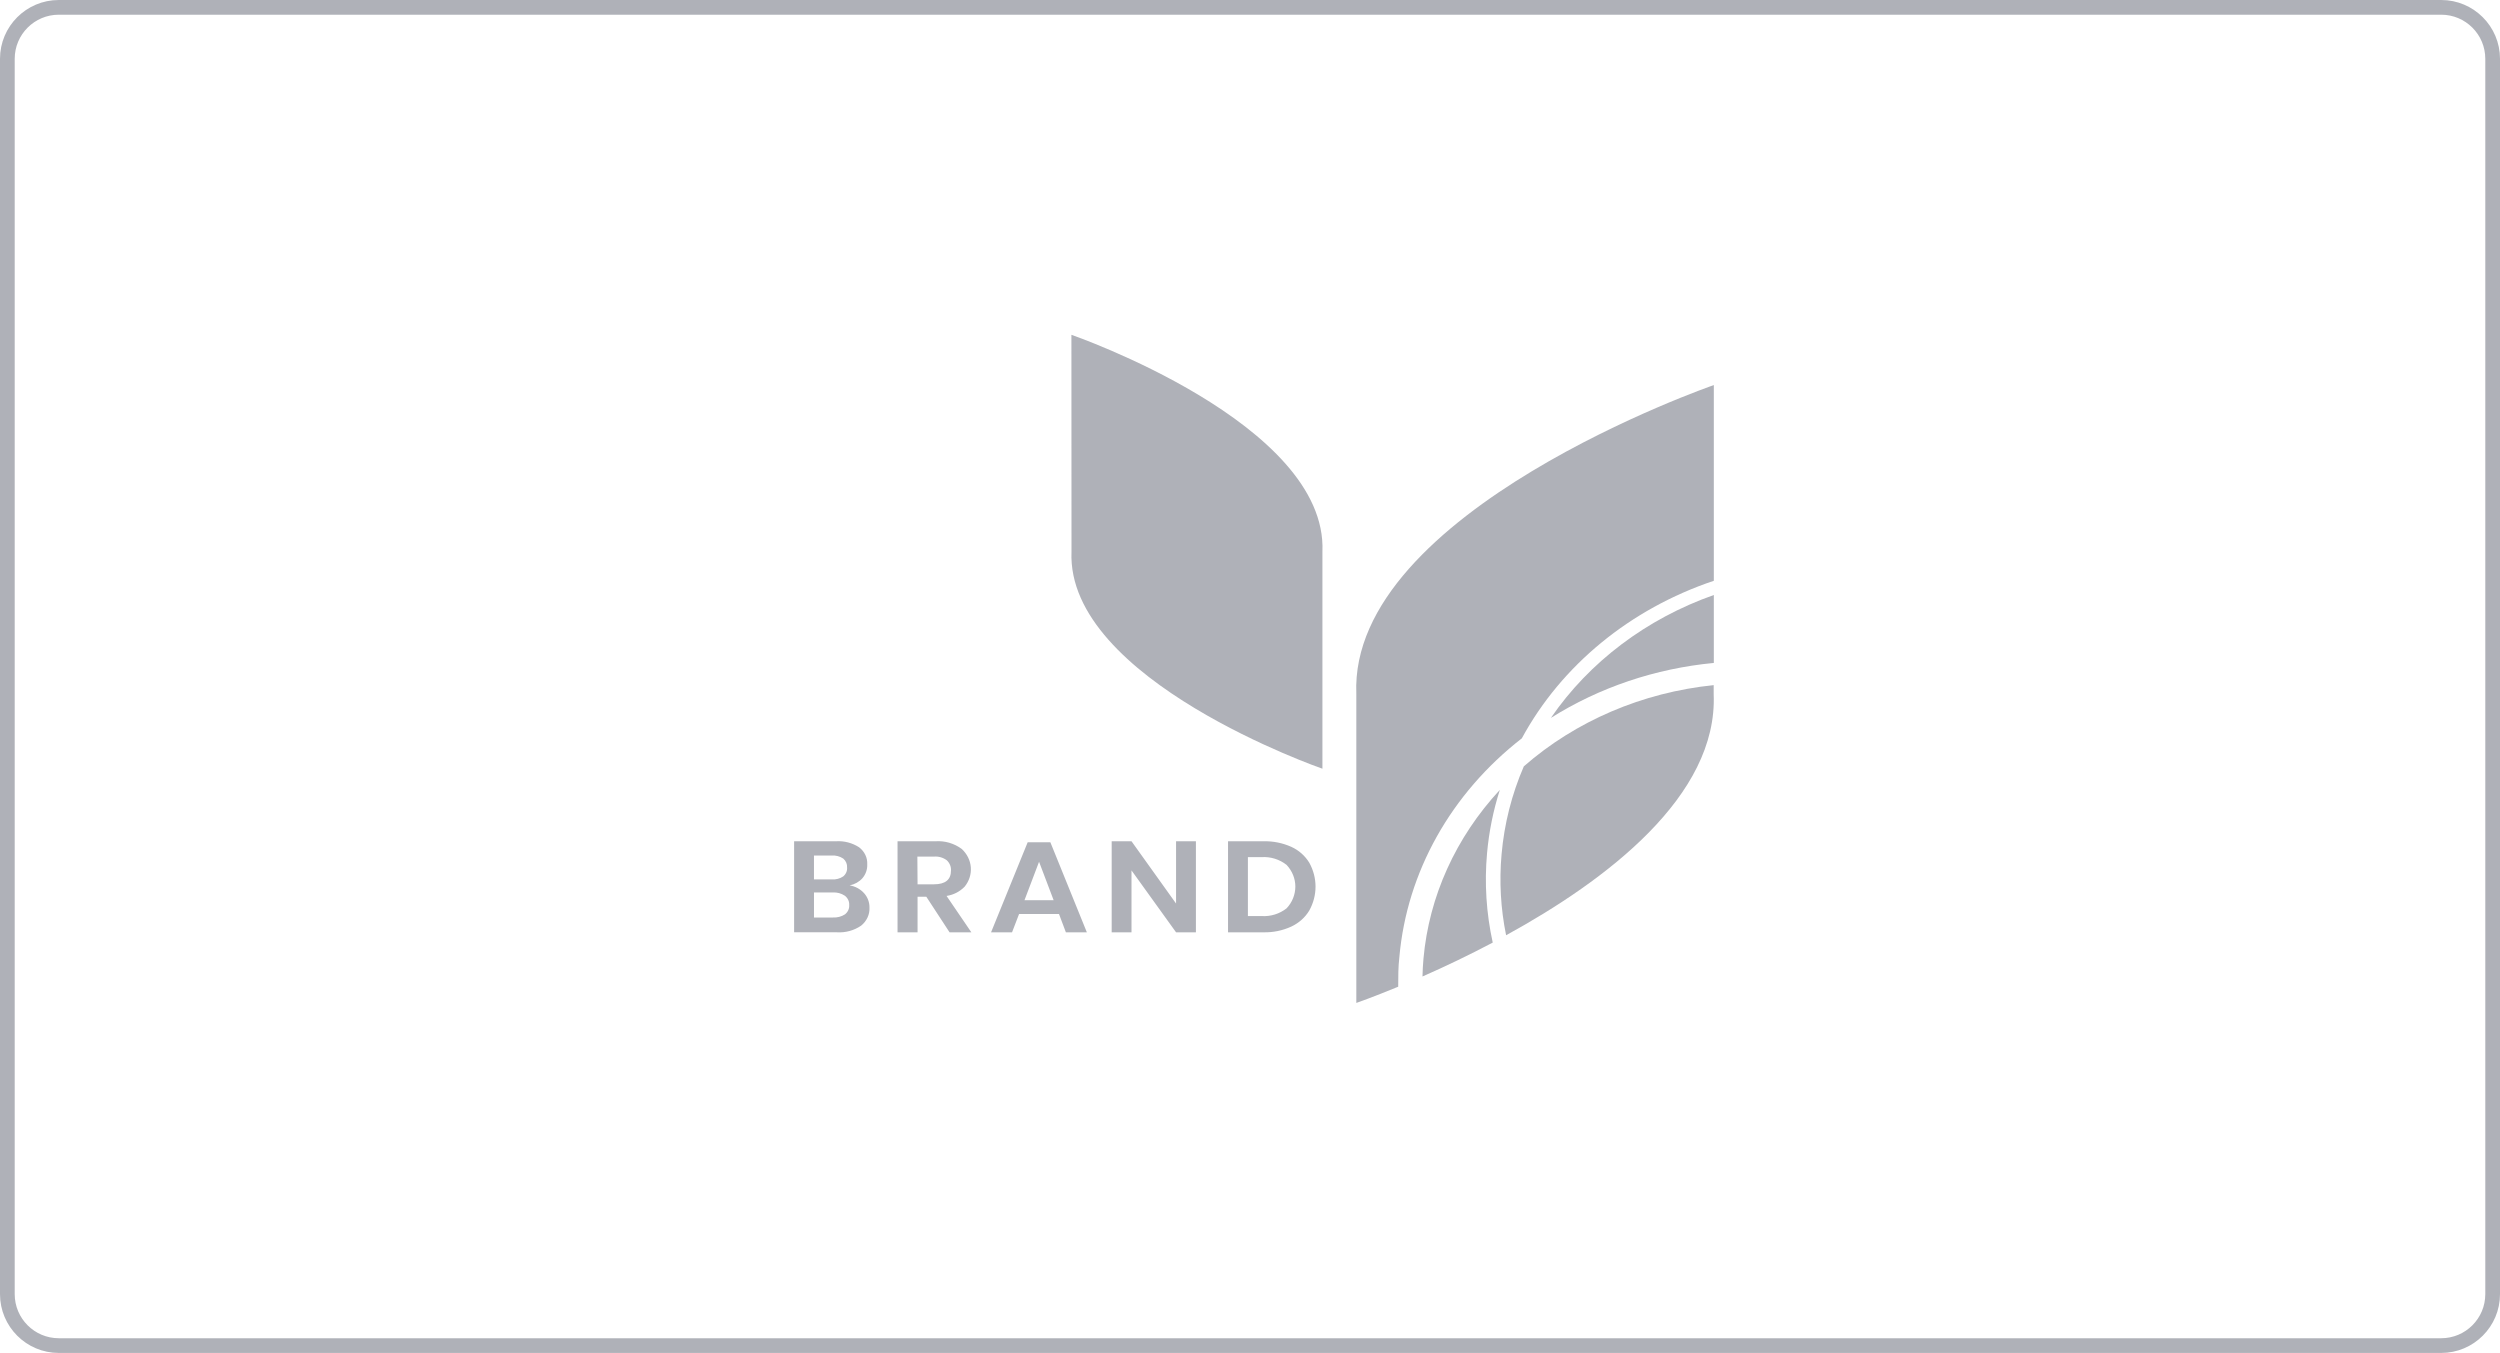
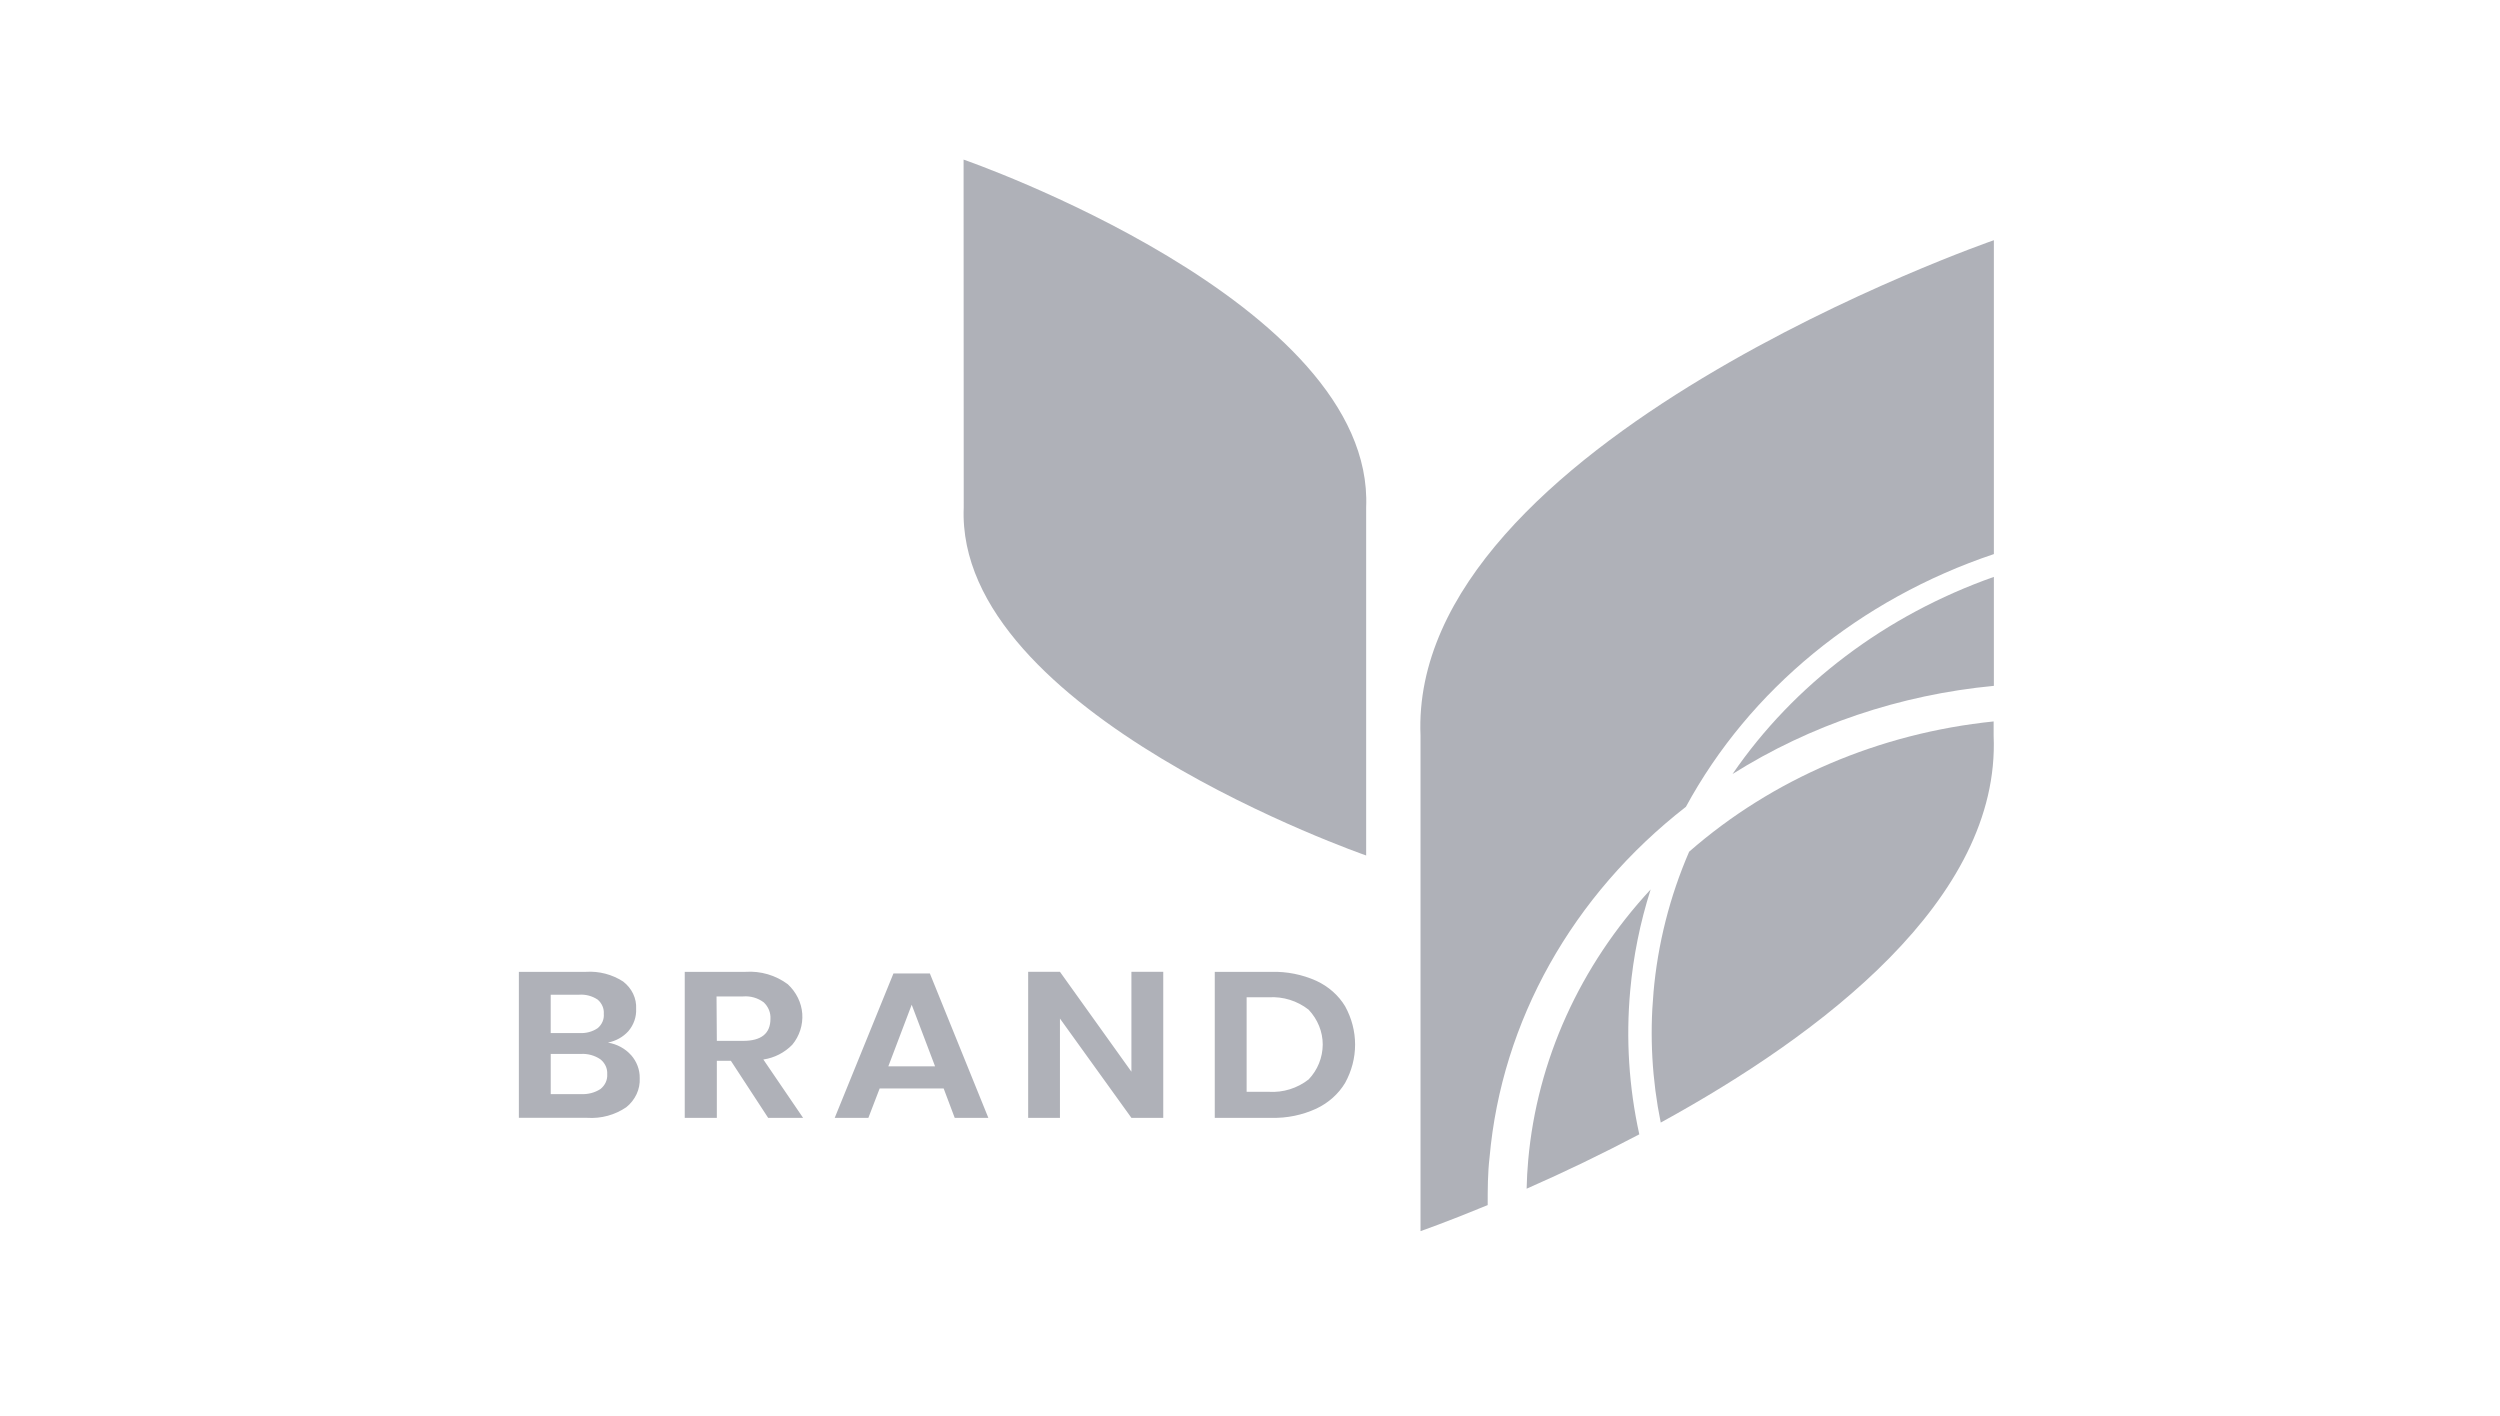
- <svg xmlns="http://www.w3.org/2000/svg" width="170" height="92" fill="none">
-   <rect x=".5" y=".5" width="169" height="91" rx="3.5" stroke="#AFB1B8" />
-   <path d="M58.757 60.735c.244.276.373.622.367.977a1.43 1.43 0 0 1-.131.676 1.558 1.558 0 0 1-.438.558 2.627 2.627 0 0 1-1.651.45H54v-6.19h2.844a2.593 2.593 0 0 1 1.576.41c.184.142.33.32.425.52.096.202.139.42.127.64.016.34-.1.677-.33.946-.221.246-.526.416-.866.484.385.064.733.252.98.53Zm-3.406-.934h1.216c.276.018.55-.055.773-.206a.738.738 0 0 0 .207-.275.68.68 0 0 0 .054-.33.702.702 0 0 0-.055-.329.759.759 0 0 0-.203-.276 1.255 1.255 0 0 0-.796-.209H55.35v1.625Zm2.108 2.374a.777.777 0 0 0 .224-.284.712.712 0 0 0 .063-.345.722.722 0 0 0-.066-.35.788.788 0 0 0-.228-.285 1.338 1.338 0 0 0-.826-.224h-1.275v1.703h1.292c.29.015.578-.06.816-.215ZM64.57 63.397l-1.581-2.42h-.595v2.42h-1.361v-6.191h2.577a2.699 2.699 0 0 1 1.793.526c.36.336.578.779.613 1.248.035.47-.114.936-.421 1.314a2.148 2.148 0 0 1-1.229.629l1.685 2.474h-1.48Zm-2.176-3.264h1.113c.773 0 1.16-.312 1.16-.937a.852.852 0 0 0-.063-.375.916.916 0 0 0-.221-.321 1.281 1.281 0 0 0-.876-.251h-1.126l.013 1.884ZM72.01 62.15h-2.712l-.479 1.247h-1.427l2.49-6.122h1.543l2.481 6.122H72.48l-.469-1.246Zm-.363-.937-.991-2.613-.991 2.613h1.982ZM81.322 63.397h-1.35l-3.03-4.21v4.21h-1.348v-6.192h1.348l3.03 4.235v-4.235h1.35v6.192ZM89.032 61.915c-.279.467-.704.848-1.222 1.092a4.288 4.288 0 0 1-1.9.39h-2.404v-6.191h2.405a4.377 4.377 0 0 1 1.9.38 2.77 2.77 0 0 1 1.221 1.08c.279.504.424 1.06.424 1.625 0 .564-.145 1.12-.424 1.624Zm-1.545-.148a2.16 2.16 0 0 0 .597-1.478c0-.542-.212-1.066-.597-1.477a2.488 2.488 0 0 0-1.692-.527h-.938v4.008h.938a2.49 2.49 0 0 0 1.692-.526ZM72.856 22.767s17.439 6.028 17.069 14.751v14.754s-17.426-6.03-17.063-14.754l-.006-14.751ZM105.46 48.818c3.294-2.075 7.103-3.36 11.08-3.738v-4.62c-4.582 1.618-8.469 4.55-11.08 8.358Z" fill="#AFB1B8" />
-   <path d="M103.482 50.21c2.695-4.97 7.368-8.805 13.058-10.717V26.185s-24.835 8.587-24.31 21.009V68.2s1.107-.384 2.848-1.104c0-.671 0-1.349.08-2.03.513-5.766 3.507-11.11 8.324-14.857Z" fill="#AFB1B8" />
-   <path d="M101.12 58.013c.13-1.457.421-2.898.869-4.301-3 3.235-4.816 7.25-5.193 11.479-.037.399-.057.798-.067 1.21a74.704 74.704 0 0 0 4.777-2.305c-.44-2.001-.57-4.049-.386-6.083ZM102.107 58.089a19.041 19.041 0 0 0 .308 5.508c6.785-3.718 14.409-9.462 14.115-16.403v-.605c-4.848.497-9.383 2.437-12.91 5.523a19.292 19.292 0 0 0-1.513 5.977Z" fill="#AFB1B8" />
+ <svg xmlns="http://www.w3.org/2000/svg" width="106" height="60" fill="none">
+   <path d="M26.757 44.735c.244.276.373.622.367.977a1.43 1.43 0 0 1-.131.676 1.558 1.558 0 0 1-.438.558 2.627 2.627 0 0 1-1.651.45H22v-6.19h2.844a2.593 2.593 0 0 1 1.576.41c.184.142.33.32.425.52.096.202.139.42.127.64.016.34-.1.677-.33.946-.221.246-.526.416-.866.484.385.064.733.252.98.53Zm-3.406-.934h1.216c.276.018.55-.055.773-.206a.738.738 0 0 0 .207-.275.68.68 0 0 0 .054-.33.701.701 0 0 0-.055-.329.758.758 0 0 0-.203-.276 1.255 1.255 0 0 0-.796-.209H23.35v1.625Zm2.108 2.374a.777.777 0 0 0 .224-.284.712.712 0 0 0 .063-.345.722.722 0 0 0-.066-.35.788.788 0 0 0-.228-.285 1.338 1.338 0 0 0-.826-.224h-1.275v1.703h1.292c.29.015.578-.06.816-.215ZM32.57 47.397l-1.581-2.42h-.595v2.42h-1.361v-6.191h2.577a2.699 2.699 0 0 1 1.793.526c.36.336.578.779.613 1.248a1.86 1.86 0 0 1-.421 1.314 2.148 2.148 0 0 1-1.229.629l1.685 2.474h-1.48Zm-2.176-3.264h1.113c.773 0 1.16-.312 1.16-.937a.852.852 0 0 0-.063-.375.917.917 0 0 0-.221-.321 1.282 1.282 0 0 0-.876-.251h-1.126l.013 1.884ZM40.01 46.15h-2.712l-.479 1.247h-1.427l2.49-6.122h1.544l2.48 6.122H40.48l-.469-1.246Zm-.363-.937-.991-2.613-.991 2.613h1.982ZM49.322 47.397h-1.35l-3.03-4.21v4.21h-1.348v-6.192h1.348l3.03 4.235v-4.235h1.35v6.192ZM57.033 45.915c-.28.467-.705.848-1.223 1.092a4.288 4.288 0 0 1-1.9.39h-2.404v-6.191h2.405a4.376 4.376 0 0 1 1.9.38c.517.24.943.616 1.222 1.08.278.504.423 1.06.423 1.625 0 .564-.145 1.12-.423 1.624Zm-1.546-.148a2.16 2.16 0 0 0 .597-1.478c0-.542-.212-1.066-.597-1.477a2.488 2.488 0 0 0-1.692-.527h-.938v4.008h.938a2.49 2.49 0 0 0 1.692-.526ZM40.856 6.767s17.438 6.028 17.069 14.751v14.754s-17.426-6.03-17.063-14.754l-.006-14.751ZM73.46 32.818c3.294-2.075 7.103-3.36 11.08-3.738v-4.62c-4.582 1.618-8.47 4.55-11.08 8.358Z" fill="#AFB1B8" />
+   <path d="M71.482 34.21c2.695-4.97 7.368-8.805 13.058-10.717V10.185s-24.835 8.587-24.31 21.009V52.2s1.107-.384 2.848-1.104c0-.671 0-1.349.08-2.03.513-5.766 3.507-11.11 8.324-14.857Z" fill="#AFB1B8" />
+   <path d="M69.12 42.013c.13-1.457.421-2.898.868-4.301-2.998 3.235-4.815 7.25-5.192 11.479-.037.399-.057.798-.067 1.21a74.756 74.756 0 0 0 4.777-2.305c-.44-2.001-.57-4.049-.386-6.083ZM70.108 42.089a19.051 19.051 0 0 0 .307 5.508c6.785-3.718 14.41-9.462 14.115-16.403v-.605c-4.848.497-9.383 2.437-12.91 5.523a19.259 19.259 0 0 0-1.513 5.977Z" fill="#AFB1B8" />
</svg>
